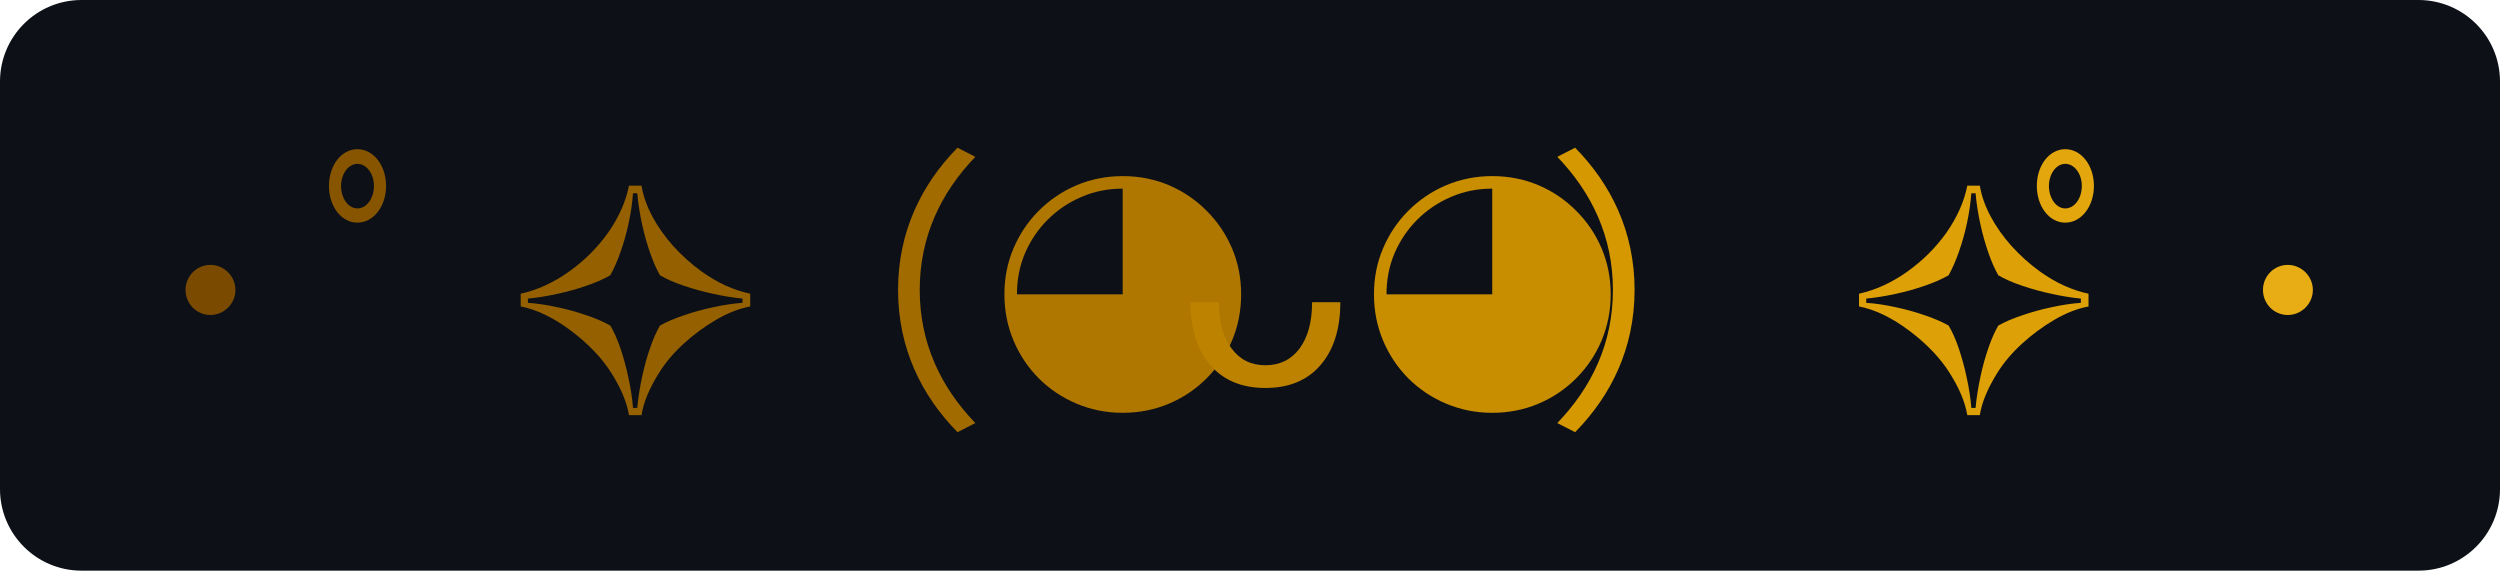
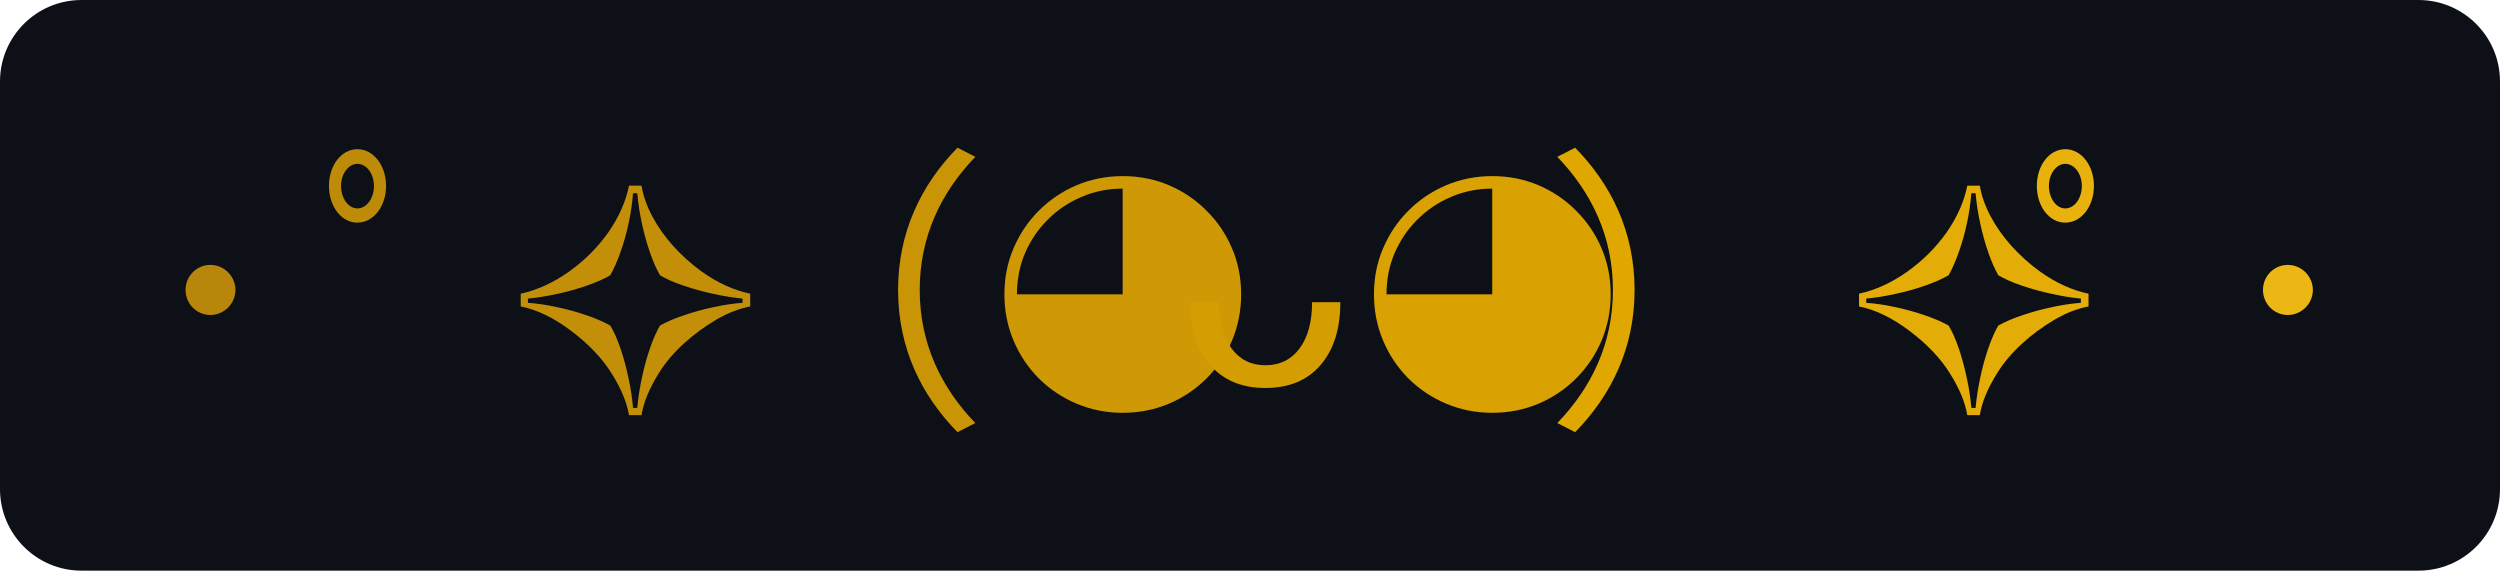
<svg xmlns="http://www.w3.org/2000/svg" width="184" height="42" viewBox="0 0 184 42" role="img">
  <rect width="100%" height="100%" rx="6" fill="#0d1117" />
  <g font-family="'Segoe UI Symbol','Malgun Gothic','Noto Sans CJK KR','Apple SD Gothic Neo','Noto Sans Symbols 2','DejaVu Sans',monospace" font-size="22" dominant-baseline="middle">
-     <text x="10.0" y="22.0" fill="#7a4a00">･</text>
-     <text x="23.6" y="22.0" fill="#875500">ﾟ</text>
-     <text x="37.2" y="22.0" fill="#946000">✧</text>
-     <text x="50.8" y="22.0" fill="#a26b00">（</text>
-     <text x="72.8" y="22.0" fill="#af7600">◕</text>
-     <text x="86.4" y="22.0" fill="#bc8200">ᴗ</text>
-     <text x="100.0" y="22.0" fill="#c98d00">◕</text>
-     <text x="113.6" y="22.0" fill="#d69800">）</text>
-     <text x="135.7" y="22.0" fill="#dda006">✧</text>
-     <text x="149.3" y="22.0" fill="#e3a70d">ﾟ</text>
-     <text x="162.9" y="22.0" fill="#e8ad14">･</text>
+     <text x="10.0" y="22.0" fill="#b8860b">･</text>
+     <text x="23.6" y="22.0" fill="#be8b09">ﾟ</text>
+     <text x="37.2" y="22.0" fill="#c38f08">✧</text>
+     <text x="50.8" y="22.0" fill="#c99406">（</text>
+     <text x="72.8" y="22.0" fill="#ce9905">◕</text>
+     <text x="86.4" y="22.0" fill="#d49e03">ᴗ</text>
+     <text x="100.0" y="22.0" fill="#d9a202">◕</text>
+     <text x="113.6" y="22.0" fill="#dfa700">）</text>
+     <text x="135.7" y="22.0" fill="#e3ac06">✧</text>
+     <text x="149.3" y="22.0" fill="#e8b10d">ﾟ</text>
+     <text x="162.9" y="22.0" fill="#ecb614">･</text>
  </g>
</svg>
